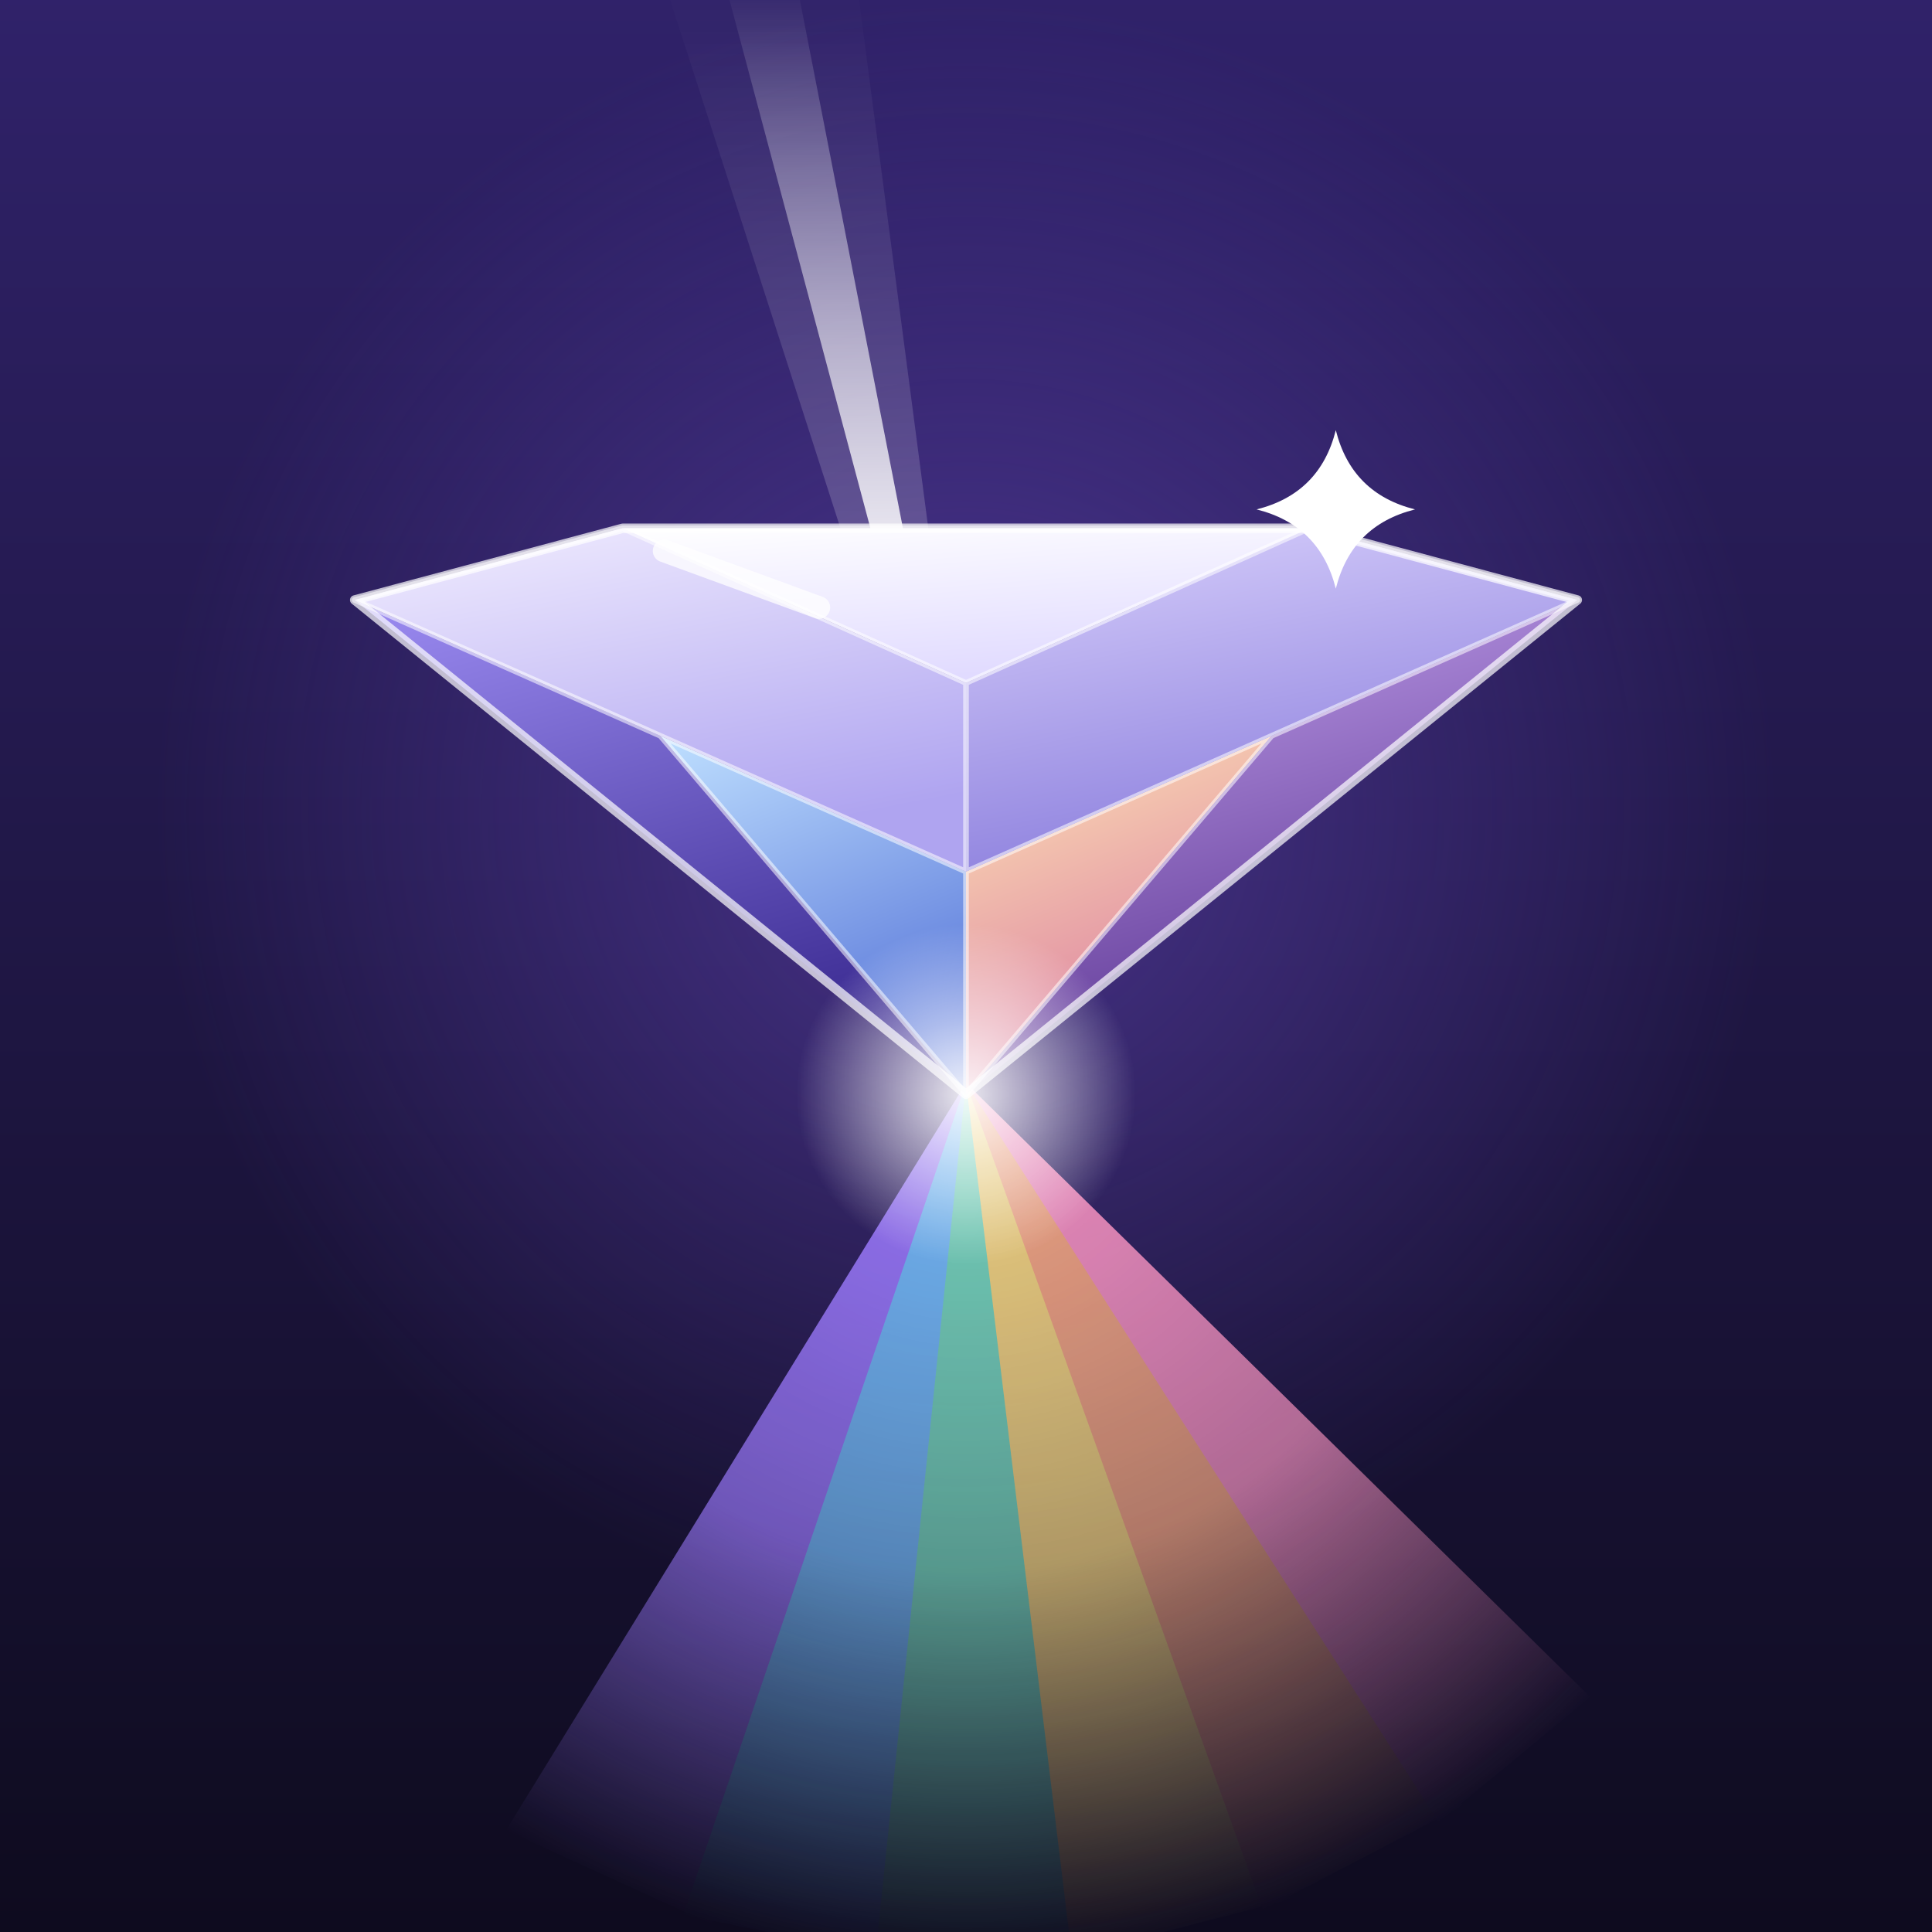
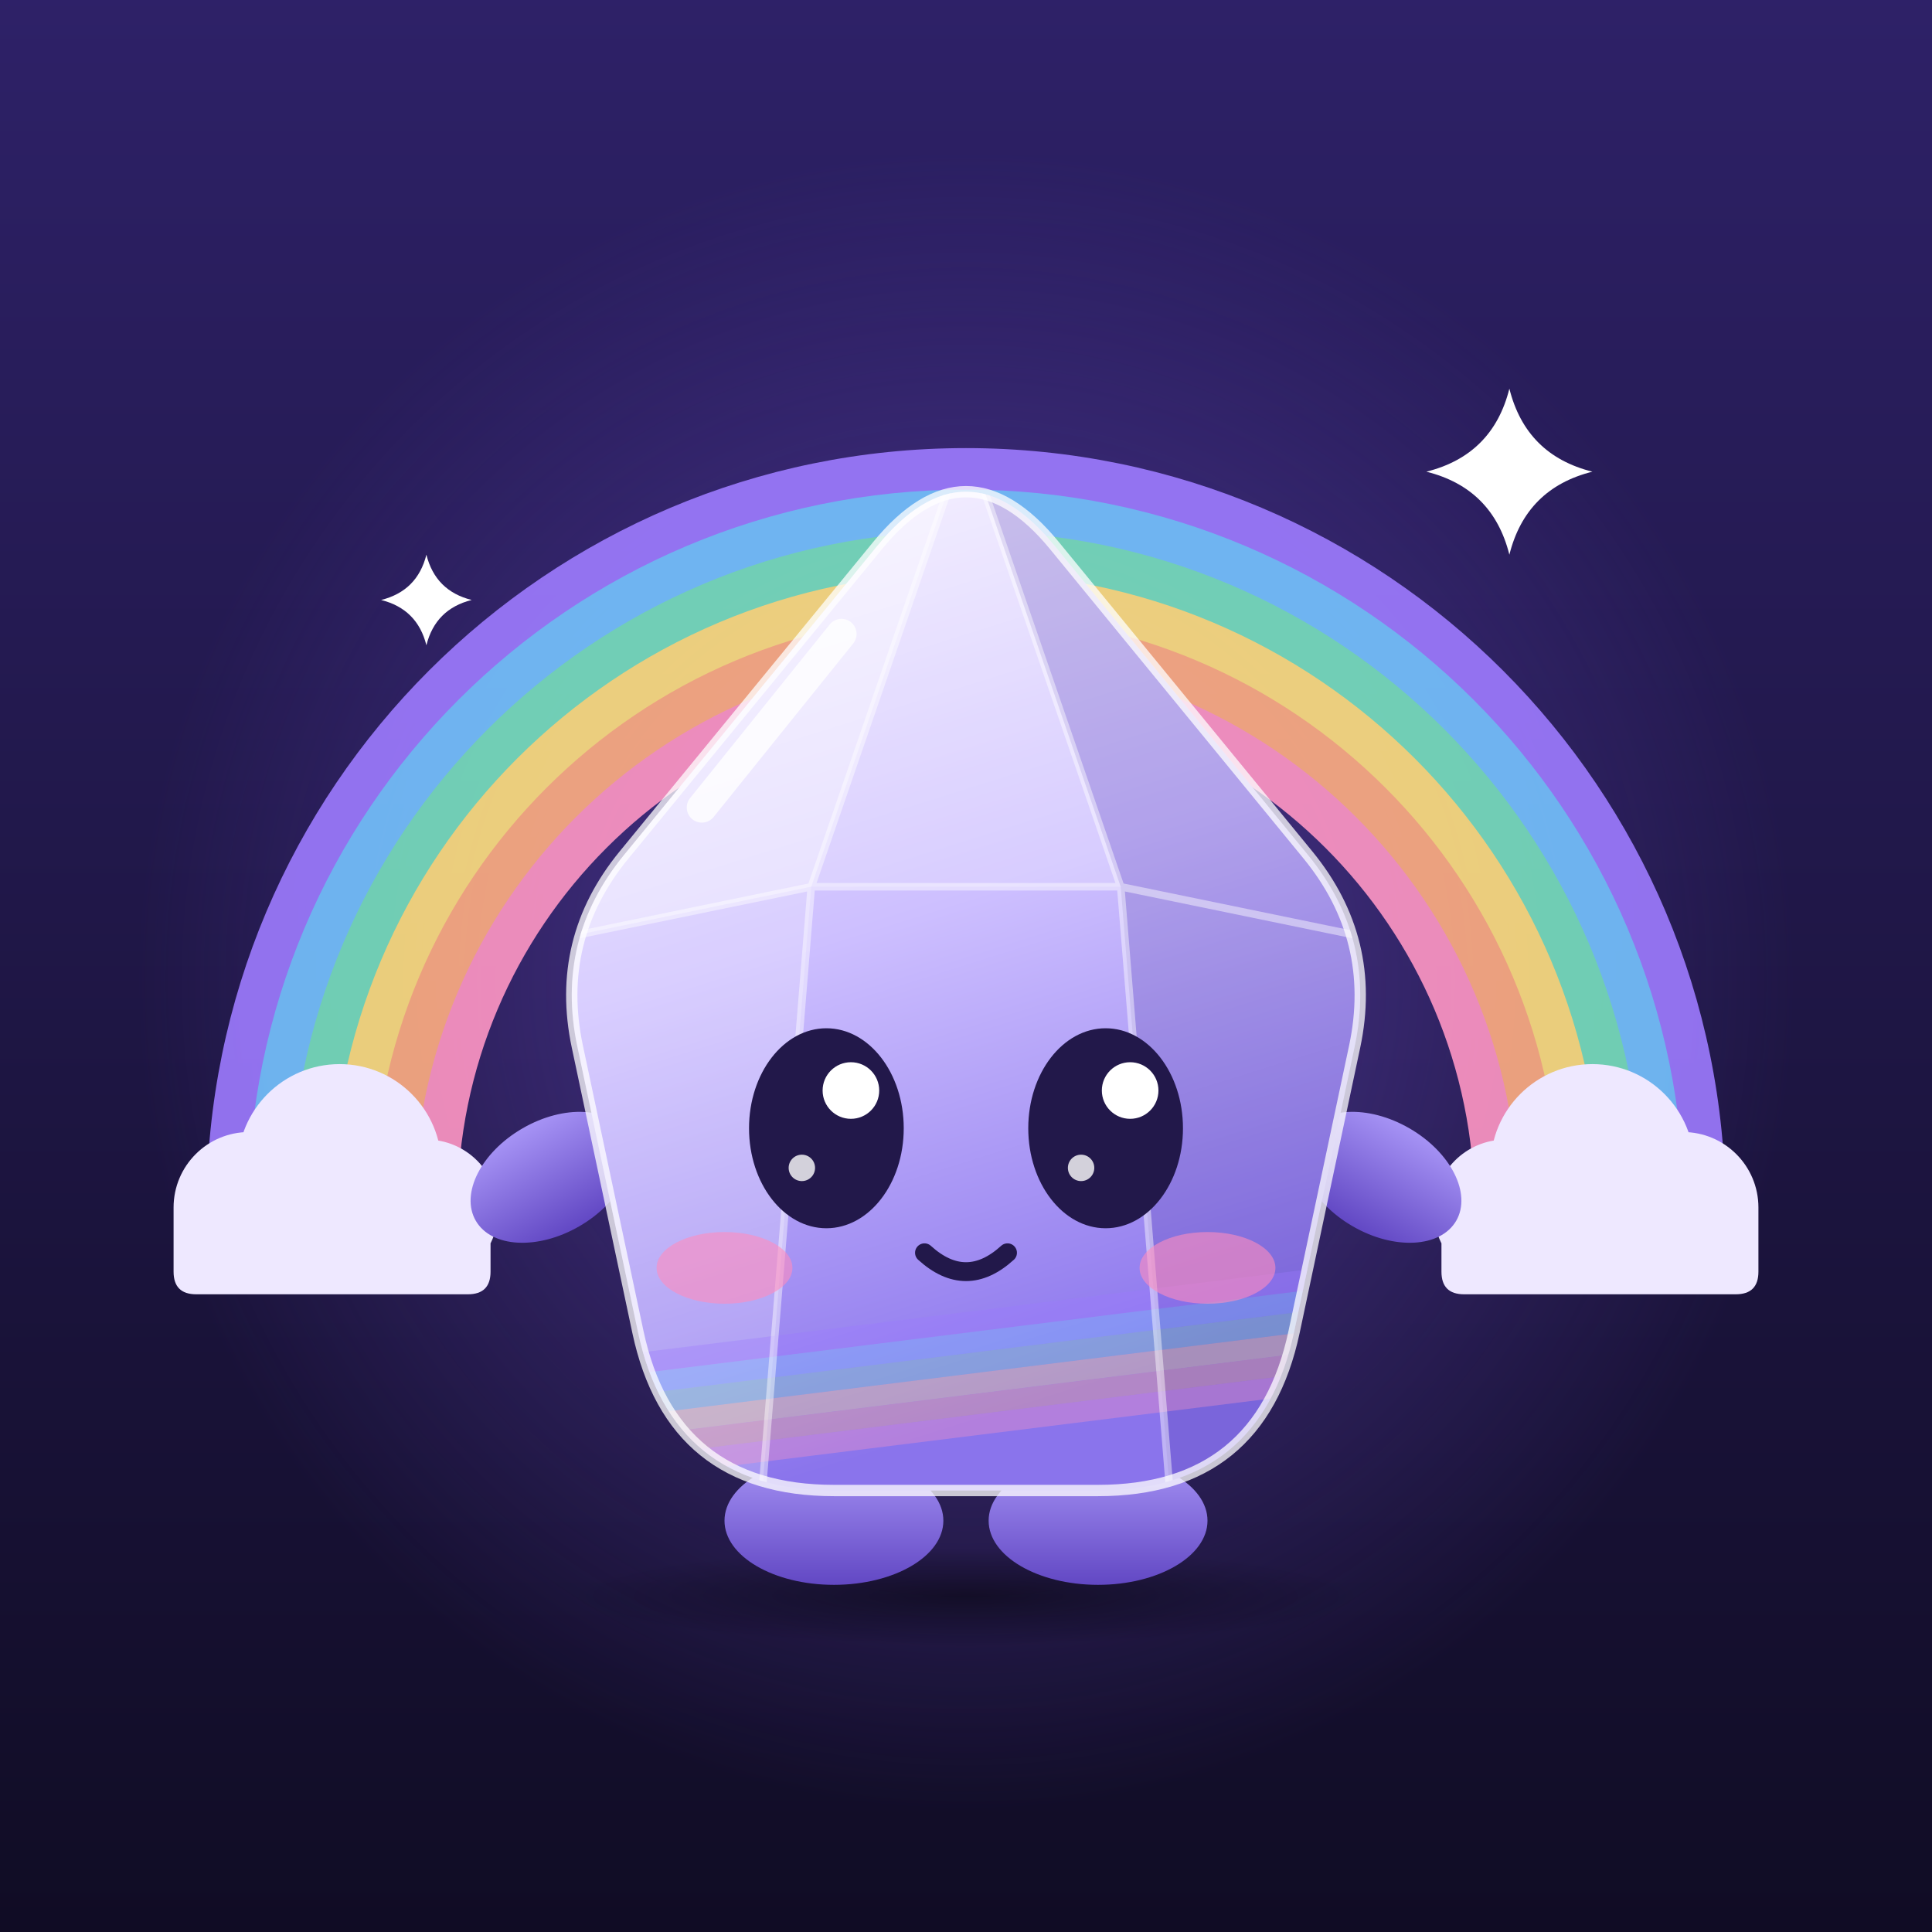
<svg xmlns="http://www.w3.org/2000/svg" viewBox="0 0 1024 1024" width="1024" height="1024">
  <defs>
    <linearGradient id="prism" x1="0" y1="0" x2="1" y2="0">
      <stop offset="0" stop-color="#9D7BFF" />
      <stop offset="0.2" stop-color="#76C3FF" />
      <stop offset="0.4" stop-color="#78E0BE" />
      <stop offset="0.6" stop-color="#FFE07F" />
      <stop offset="0.8" stop-color="#FFAE82" />
      <stop offset="1" stop-color="#FF97C4" />
    </linearGradient>
-     <linearGradient id="pbeam" x1="0" y1="0" x2="0" y2="1">
-       <stop offset="0" stop-color="#FFFFFF" stop-opacity="0" />
-       <stop offset="0.55" stop-color="#FFFFFF" stop-opacity="0.55" />
-       <stop offset="1" stop-color="#FFFFFF" stop-opacity="0.95" />
+     <linearGradient id="pglass" x1="0" y1="0" x2="0.25" y2="1">
+       <stop offset="0" stop-color="#F6F2FF" />
+       <stop offset="0.5" stop-color="#CDBFFF" />
+       <stop offset="1" stop-color="#8A74EC" />
    </linearGradient>
-     <radialGradient id="ptip" cx="512" cy="580" r="90" gradientUnits="userSpaceOnUse">
-       <stop offset="0" stop-color="#FFFFFF" stop-opacity="0.9" />
-       <stop offset="1" stop-color="#FFFFFF" stop-opacity="0" />
+     <linearGradient id="plimb" x1="0" y1="0" x2="0" y2="1">
+       <stop offset="0" stop-color="#A693F5" />
+       <stop offset="1" stop-color="#6248C4" />
+     </linearGradient>
+     <radialGradient id="pshadowG" cx="0.5" cy="0.5" r="0.5">
+       <stop offset="0" stop-color="#000000" stop-opacity="0.45" />
+       <stop offset="1" stop-color="#000000" stop-opacity="0" />
    </radialGradient>
-     <radialGradient id="pfadeG" cx="512" cy="580" r="460" gradientUnits="userSpaceOnUse">
-       <stop offset="0" stop-color="#FFFFFF" />
-       <stop offset="0.55" stop-color="#B4B4B4" />
-       <stop offset="1" stop-color="#000000" />
-     </radialGradient>
-     <mask id="pfade" maskUnits="userSpaceOnUse" x="0" y="0" width="1024" height="1024">
-       <rect width="1024" height="1024" fill="url(#pfadeG)" />
-     </mask>
+     <clipPath id="pbody">
+       <path d="M558.9 289.2 L693.2 453.1 Q730 498 718 554.7 L685.9 705.9 Q668 790 582 790 L442 790 Q356 790 338.1 705.9 L306 554.7 Q294 498 330.8 453.1 L465.1 289.2 Q512 232 558.9 289.2 Z" />
+     </clipPath>
    <linearGradient id="pbg" x1="0" y1="0" x2="0" y2="1">
-       <stop offset="0" stop-color="#30226A" />
-       <stop offset="1" stop-color="#0E0B1E" />
+       <stop offset="0" stop-color="#2E2168" />
+       <stop offset="1" stop-color="#100C24" />
    </linearGradient>
-     <radialGradient id="pglow" cx="512" cy="430" r="430" gradientUnits="userSpaceOnUse">
-       <stop offset="0" stop-color="#6A4BC4" stop-opacity="0.55" />
+     <radialGradient id="pglow" cx="512" cy="520" r="440" gradientUnits="userSpaceOnUse">
+       <stop offset="0" stop-color="#6A4BC4" stop-opacity="0.6" />
      <stop offset="1" stop-color="#6A4BC4" stop-opacity="0" />
    </radialGradient>
-     <linearGradient id="plit-pvLo" x1="0" y1="0" x2="0.35" y2="1">
-       <stop offset="0" stop-color="#9C8CF2" />
-       <stop offset="1" stop-color="#3C2C93" />
-     </linearGradient>
-     <linearGradient id="plit-pvLi" x1="0" y1="0" x2="0.35" y2="1">
-       <stop offset="0" stop-color="#BFE0FF" />
-       <stop offset="1" stop-color="#5A78DA" />
-     </linearGradient>
-     <linearGradient id="plit-pvRi" x1="0" y1="0" x2="0.35" y2="1">
-       <stop offset="0" stop-color="#FFE6B6" />
-       <stop offset="1" stop-color="#D9789E" />
-     </linearGradient>
-     <linearGradient id="plit-pvRo" x1="0" y1="0" x2="0.35" y2="1">
-       <stop offset="0" stop-color="#C9A8F2" />
-       <stop offset="1" stop-color="#57308F" />
-     </linearGradient>
-     <linearGradient id="plit-crB" x1="0" y1="0" x2="0.35" y2="1">
-       <stop offset="0" stop-color="#D8D0FF" />
-       <stop offset="1" stop-color="#A99DEB" />
-     </linearGradient>
-     <linearGradient id="plit-crL" x1="0" y1="0" x2="0.35" y2="1">
-       <stop offset="0" stop-color="#F2EEFF" />
-       <stop offset="1" stop-color="#AFA4F0" />
-     </linearGradient>
-     <linearGradient id="plit-crR" x1="0" y1="0" x2="0.35" y2="1">
-       <stop offset="0" stop-color="#D9D1FC" />
-       <stop offset="1" stop-color="#8B7EDD" />
-     </linearGradient>
-     <linearGradient id="plit-tbl" x1="0" y1="0" x2="0.35" y2="1">
-       <stop offset="0" stop-color="#FFFFFF" />
-       <stop offset="1" stop-color="#E1DBFF" />
-     </linearGradient>
  </defs>
  <rect width="1024" height="1024" fill="url(#pbg)" />
  <rect width="1024" height="1024" fill="url(#pglow)" />
  <g id="p-mark">
-     <path d="M352 -10 L454 -10 L497 318 L459 322 Z" fill="url(#pbeam)" opacity="0.22" />
-     <path d="M384 -10 L422 -10 L486 318 L472 320 Z" fill="url(#pbeam)" />
-     <g mask="url(#pfade)" opacity="0.92">
-       <path d="M512 574 L268.2 970.1 L377.1 1019.8 Z" fill="#9D7BFF" />
-       <path d="M512 574 L362.2 1014.9 L479.5 1038.9 Z" fill="#76C3FF" />
-       <path d="M512 574 L463.9 1037.5 L583.6 1034.4 Z" fill="#78E0BE" />
-       <path d="M512 574 L568.1 1036.6 L683.9 1006.7 Z" fill="#FFE07F" />
-       <path d="M512 574 L669.3 1012.3 L775.5 957 Z" fill="#FFAE82" />
-       <path d="M512 574 L762.5 965.8 L842.9 899.5 Z" fill="#FF97C4" />
+     <g opacity="0.9" fill="none" stroke-width="23">
+       <path d="M121 640 A391 391 0 0 1 903 640" stroke="#9D7BFF" />
+       <path d="M143 640 A369 369 0 0 1 881 640" stroke="#76C3FF" />
+       <path d="M165 640 A347 347 0 0 1 859 640" stroke="#78E0BE" />
+       <path d="M187 640 A325 325 0 0 1 837 640" stroke="#FFE07F" />
+       <path d="M209 640 A303 303 0 0 1 815 640" stroke="#FFAE82" />
+       <path d="M231 640 A281 281 0 0 1 793 640" stroke="#FF97C4" />
    </g>
-     <path d="M188 318 L350 390 L512 580 Z" fill="url(#plit-pvLo)" />
-     <path d="M350 390 L512 462 L512 580 Z" fill="url(#plit-pvLi)" />
-     <path d="M512 462 L674 390 L512 580 Z" fill="url(#plit-pvRi)" />
-     <path d="M674 390 L836 318 L512 580 Z" fill="url(#plit-pvRo)" />
-     <path d="M330 280 L694 280 L836 318 L188 318 Z" fill="url(#plit-crB)" />
-     <path d="M330 280 L512 362 L512 462 L188 318 Z" fill="url(#plit-crL)" />
-     <path d="M512 362 L694 280 L836 318 L512 462 Z" fill="url(#plit-crR)" />
-     <path d="M330 280 L694 280 L512 362 Z" fill="url(#plit-tbl)" />
-     <path d="M330 280 L694 280 M694 280 L512 362 M512 362 L330 280 M330 280 L188 318 M694 280 L836 318 M512 362 L512 462 M188 318 L512 462 M512 462 L836 318 M350 390 L512 580 M512 462 L512 580 M674 390 L512 580" fill="none" stroke="#FFFFFF" stroke-opacity="0.55" stroke-width="3" stroke-linecap="round" />
-     <path d="M188 318 L330 280 L694 280 L836 318 L512 580 Z" fill="none" stroke="#FFFFFF" stroke-opacity="0.7" stroke-width="5" stroke-linejoin="round" />
-     <circle cx="512" cy="580" r="90" fill="url(#ptip)" />
-     <path d="M352 292 L434 322" fill="none" stroke="#FFFFFF" stroke-width="12" stroke-linecap="round" opacity="0.75" />
-     <path d="M708 228 Q716.4 261.6 750 270 Q716.4 278.4 708 312 Q699.6 278.4 666 270 Q699.6 261.6 708 228 Z" fill="#FFFFFF" />
+     <path d="M92 640 a40 40 0 1 1 80 0 a40 40 0 1 1 -80 0 Z M126 618 a54 54 0 1 1 108 0 a54 54 0 1 1 -108 0 Z M188 642 a38 38 0 1 1 76 0 a38 38 0 1 1 -76 0 Z M92 640 h168 v34 q0 12 -12 12 h-144 q-12 0 -12 -12 Z M852 640 a40 40 0 1 1 80 0 a40 40 0 1 1 -80 0 Z M790 618 a54 54 0 1 1 108 0 a54 54 0 1 1 -108 0 Z M760 642 a38 38 0 1 1 76 0 a38 38 0 1 1 -76 0 Z M764 640 h168 v34 q0 12 -12 12 h-144 q-12 0 -12 -12 Z" fill="#EEE8FF" />
+     <ellipse cx="512" cy="846" rx="210" ry="26" fill="url(#pshadowG)" />
+     <ellipse cx="292" cy="624" rx="46" ry="30" transform="rotate(-30 292 624)" fill="url(#plimb)" />
+     <ellipse cx="732" cy="624" rx="46" ry="30" transform="rotate(30 732 624)" fill="url(#plimb)" />
+     <ellipse cx="442" cy="806" rx="58" ry="34" fill="url(#plimb)" />
+     <ellipse cx="582" cy="806" rx="58" ry="34" fill="url(#plimb)" />
+     <path d="M558.9 289.2 L693.2 453.1 Q730 498 718 554.7 L685.9 705.9 Q668 790 582 790 L442 790 Q356 790 338.1 705.9 L306 554.7 Q294 498 330.8 453.1 L465.1 289.2 Q512 232 558.9 289.2 Z" fill="url(#pglass)" />
+     <g clip-path="url(#pbody)">
+       <path d="M512 232 L430 470 L294 498 Z" fill="#FFFFFF" fill-opacity="0.5" />
+       <path d="M512 232 L594 470 L430 470 Z" fill="#FFFFFF" fill-opacity="0.2" />
+       <path d="M512 232 L730 498 L594 470 Z" fill="#4A36A6" fill-opacity="0.22" />
+       <path d="M294 498 L430 470 L404 790 L356 790 Z" fill="#FFFFFF" fill-opacity="0.22" />
+       <path d="M594 470 L730 498 L668 790 L620 790 Z" fill="#3E2C96" fill-opacity="0.2" />
+       <path d="M250 728 L780 662 L780 673 L250 739 Z" fill="#9D7BFF" fill-opacity="0.34" />
+       <path d="M250 739 L780 673 L780 684 L250 750 Z" fill="#76C3FF" fill-opacity="0.34" />
+       <path d="M250 750 L780 684 L780 695 L250 761 Z" fill="#78E0BE" fill-opacity="0.34" />
+       <path d="M250 761 L780 695 L780 706 L250 772 Z" fill="#FFE07F" fill-opacity="0.34" />
+       <path d="M250 772 L780 706 L780 717 L250 783 Z" fill="#FFAE82" fill-opacity="0.34" />
+       <path d="M250 783 L780 717 L780 728 L250 794 Z" fill="#FF97C4" fill-opacity="0.34" />
+       <path d="M294 498 L430 470 M430 470 L594 470 M594 470 L730 498 M512 232 L430 470 M512 232 L594 470 M430 470 L404 790 M594 470 L620 790" fill="none" stroke="#FFFFFF" stroke-opacity="0.45" stroke-width="4" stroke-linecap="round" />
+     </g>
+     <path d="M558.9 289.2 L693.2 453.1 Q730 498 718 554.7 L685.9 705.9 Q668 790 582 790 L442 790 Q356 790 338.1 705.9 L306 554.7 Q294 498 330.8 453.1 L465.1 289.2 Q512 232 558.9 289.2 Z" fill="none" stroke="#FFFFFF" stroke-opacity="0.75" stroke-width="6" stroke-linejoin="round" />
+     <path d="M372 428 L446 336" fill="none" stroke="#FFFFFF" stroke-width="16" stroke-linecap="round" opacity="0.8" />
+     <ellipse cx="384" cy="672" rx="36" ry="19" fill="#FF8DBE" fill-opacity="0.6" />
+     <ellipse cx="640" cy="672" rx="36" ry="19" fill="#FF8DBE" fill-opacity="0.6" />
+     <ellipse cx="438" cy="598" rx="41" ry="53" fill="#22184A" />
+     <circle cx="451" cy="578" r="15" fill="#FFFFFF" />
+     <circle cx="425" cy="619" r="7" fill="#FFFFFF" fill-opacity="0.8" />
+     <ellipse cx="586" cy="598" rx="41" ry="53" fill="#22184A" />
+     <circle cx="599" cy="578" r="15" fill="#FFFFFF" />
+     <circle cx="573" cy="619" r="7" fill="#FFFFFF" fill-opacity="0.8" />
+     <path d="M490 664 Q512 684 534 664" fill="none" stroke="#22184A" stroke-width="10" stroke-linecap="round" />
+     <path d="M800 206 Q808.8 241.2 844 250 Q808.8 258.8 800 294 Q791.2 258.8 756 250 Q791.2 241.2 800 206 Z M226 294 Q230.8 313.2 250 318 Q230.8 322.8 226 342 Q221.2 322.8 202 318 Q221.2 313.2 226 294 Z" fill="#FFFFFF" />
  </g>
</svg>
